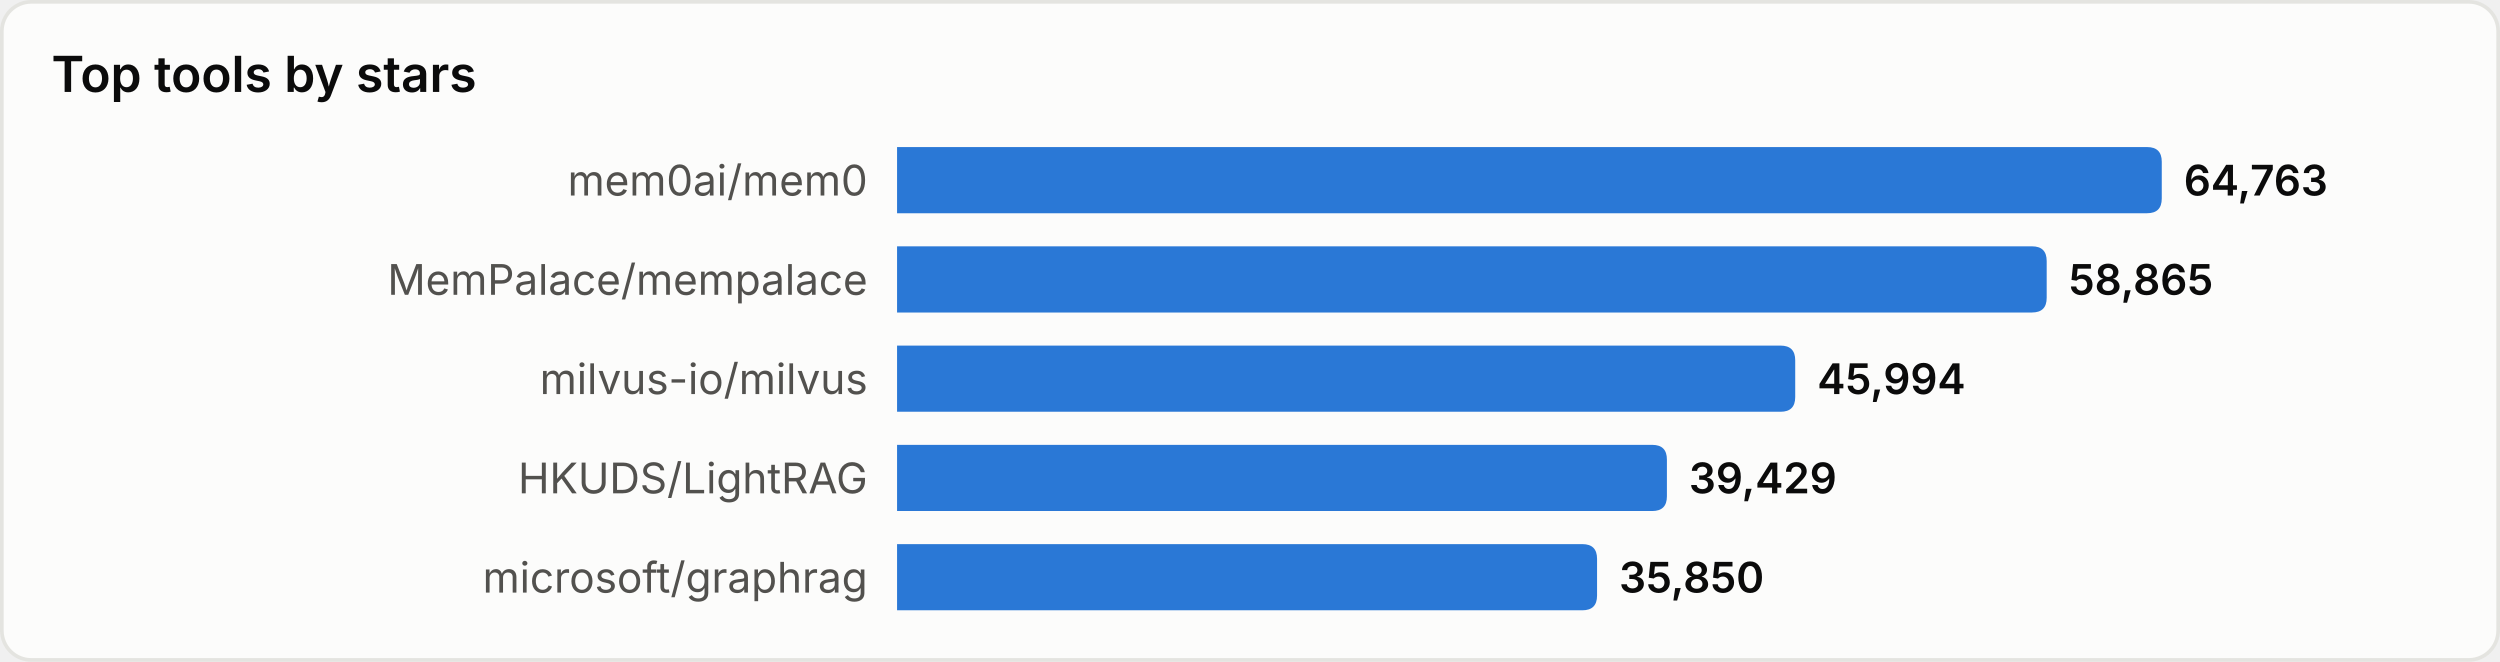
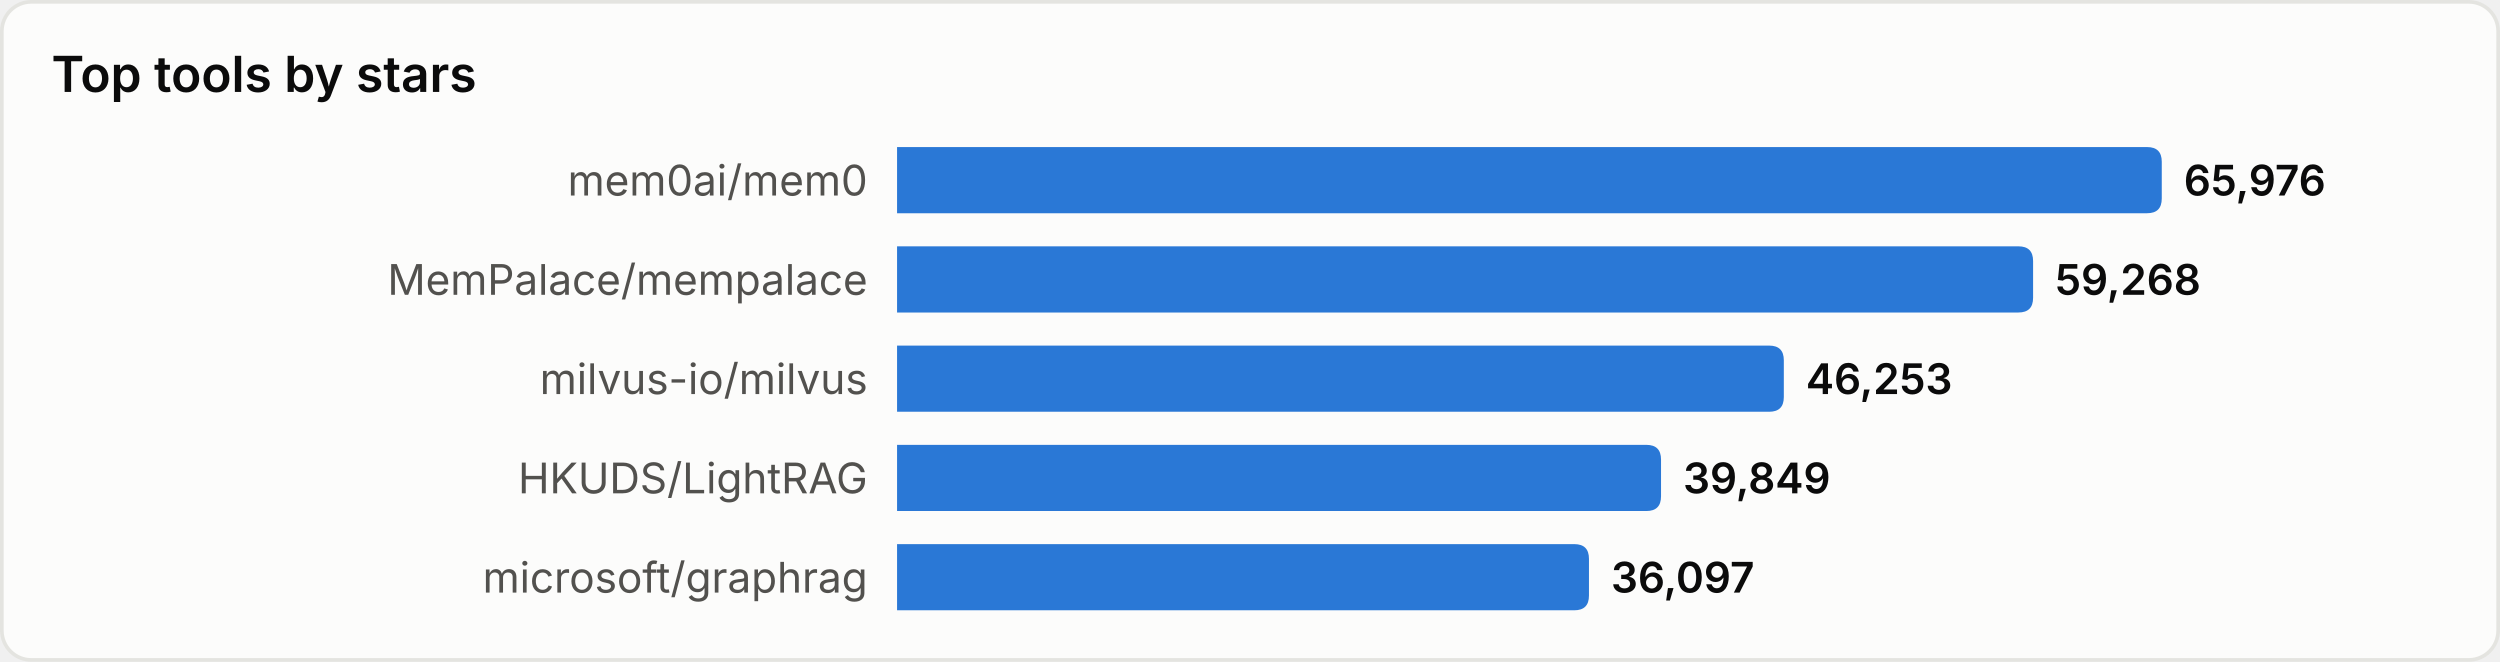
<svg xmlns="http://www.w3.org/2000/svg" width="680" height="180" viewBox="0 0 680 180" role="img" aria-label="Top tools by stars">
  <style>
text{font-family:system-ui,-apple-system,'Segoe UI',sans-serif}
.srf{fill:#fcfcfb;stroke:#e4e4e0}.ttl{fill:#0b0b0b;font-size:13.5px;font-weight:600}
.lbl{fill:#52514e;font-size:11.5px}.val{fill:#0b0b0b;font-size:11.5px;font-weight:600}
.bar{fill:#2a78d6}
@media(prefers-color-scheme:dark){
.srf{fill:#1a1a19;stroke:#33332f}.ttl{fill:#ffffff}
.lbl{fill:#c3c2b7}.val{fill:#ffffff}.bar{fill:#3987e5}
}
</style>
  <rect x="0.5" y="0.5" width="679" height="179" rx="8" class="srf" />
  <text x="14" y="25" class="ttl">Top tools by stars</text>
  <text x="236" y="49.0" class="lbl" text-anchor="end" dominant-baseline="central">mem0ai/mem0</text>
  <path d="M244,40 h340.0 q4,0 4,4 v10 q0,4 -4,4 h-340.0 z" class="bar" />
-   <text x="594.0" y="49.0" class="val" dominant-baseline="central">64,763</text>
+   <text x="594.0" y="49.0" class="val" dominant-baseline="central">65,976</text>
  <text x="236" y="76.0" class="lbl" text-anchor="end" dominant-baseline="central">MemPalace/mempalace</text>
-   <path d="M244,67 h308.7 q4,0 4,4 v10 q0,4 -4,4 h-308.7 z" class="bar" />
-   <text x="562.7" y="76.0" class="val" dominant-baseline="central">58,865</text>
+   <path d="M244,67 h305.0 q4,0 4,4 v10 q0,4 -4,4 h-305.0 z" class="bar" />
+   <text x="559.0" y="76.0" class="val" dominant-baseline="central">59,268</text>
  <text x="236" y="103.0" class="lbl" text-anchor="end" dominant-baseline="central">milvus-io/milvus</text>
-   <path d="M244,94 h240.3 q4,0 4,4 v10 q0,4 -4,4 h-240.3 z" class="bar" />
-   <text x="494.3" y="103.0" class="val" dominant-baseline="central">45,994</text>
+   <path d="M244,94 h237.2 q4,0 4,4 v10 q0,4 -4,4 h-237.2 z" class="bar" />
+   <text x="491.2" y="103.0" class="val" dominant-baseline="central">46,253</text>
  <text x="236" y="130.0" class="lbl" text-anchor="end" dominant-baseline="central">HKUDS/LightRAG</text>
-   <path d="M244,121 h205.4 q4,0 4,4 v10 q0,4 -4,4 h-205.4 z" class="bar" />
-   <text x="459.4" y="130.0" class="val" dominant-baseline="central">39,429</text>
+   <path d="M244,121 h203.8 q4,0 4,4 v10 q0,4 -4,4 h-203.8 z" class="bar" />
+   <text x="457.8" y="130.0" class="val" dominant-baseline="central">39,849</text>
  <text x="236" y="157.0" class="lbl" text-anchor="end" dominant-baseline="central">microsoft/graphrag</text>
-   <path d="M244,148 h186.4 q4,0 4,4 v10 q0,4 -4,4 h-186.4 z" class="bar" />
-   <text x="440.4" y="157.0" class="val" dominant-baseline="central">35,850</text>
+   <path d="M244,148 h184.2 q4,0 4,4 v10 q0,4 -4,4 h-184.2 z" class="bar" />
+   <text x="438.2" y="157.0" class="val" dominant-baseline="central">36,097</text>
</svg>
